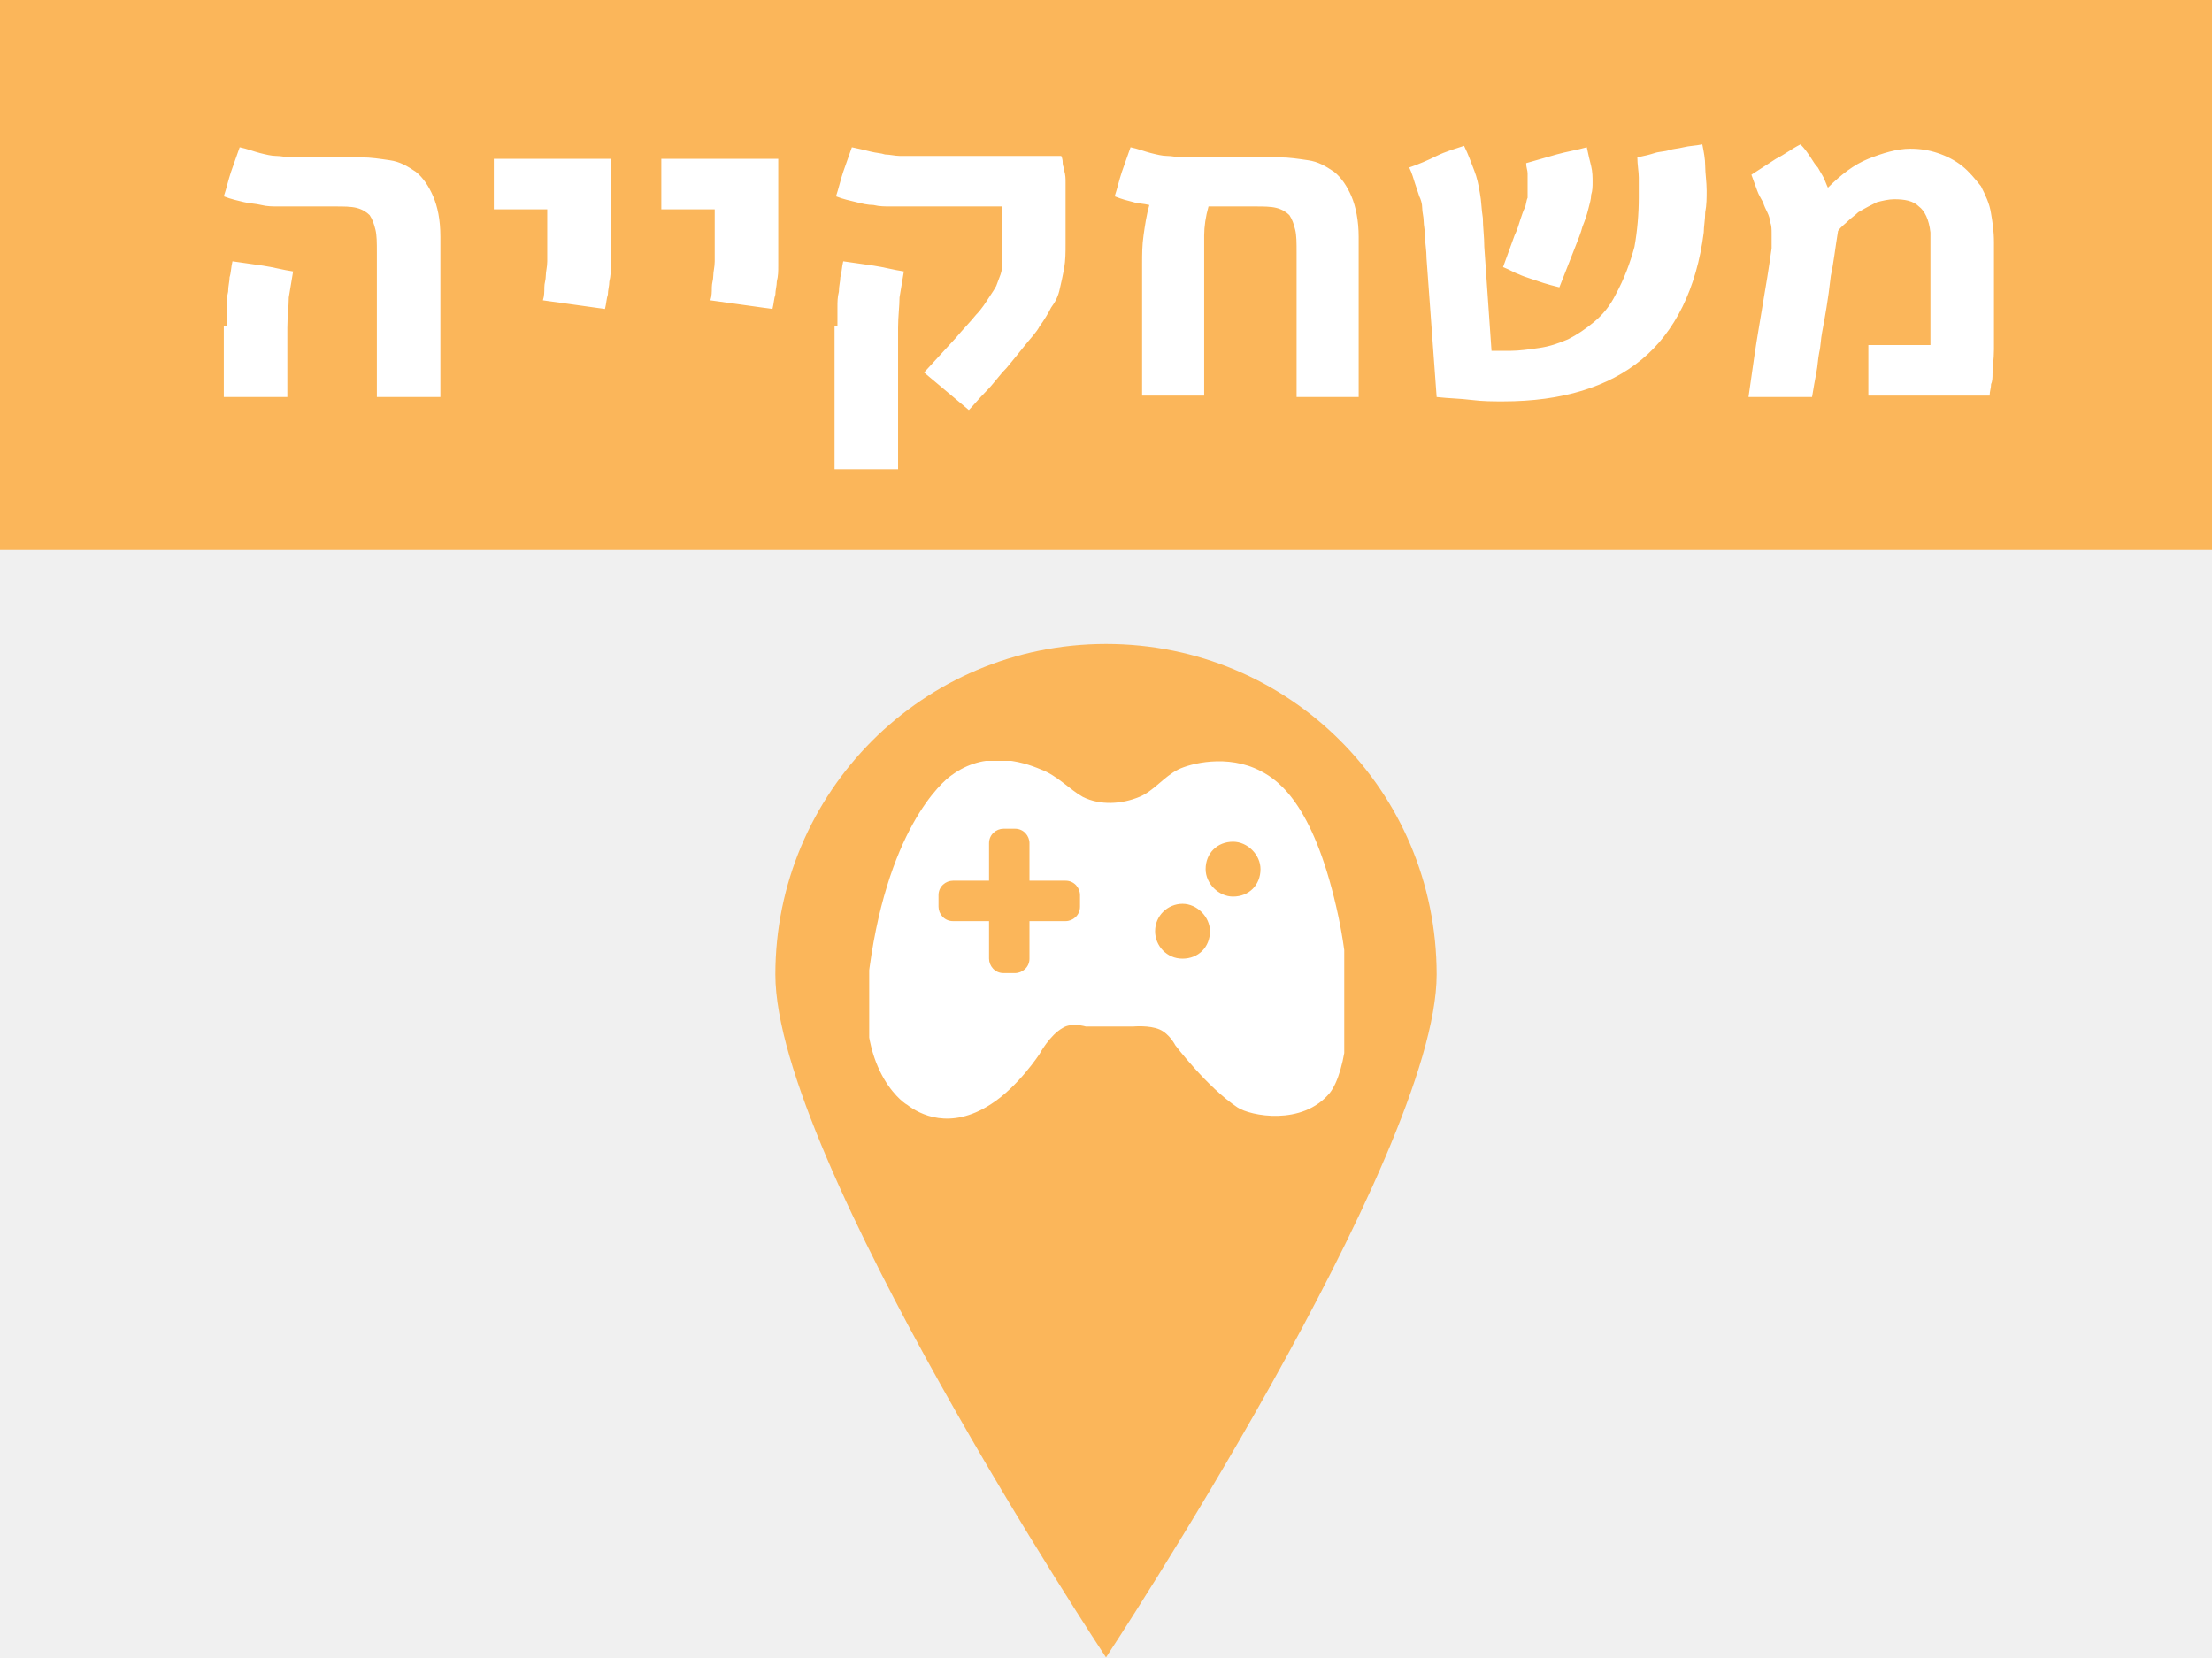
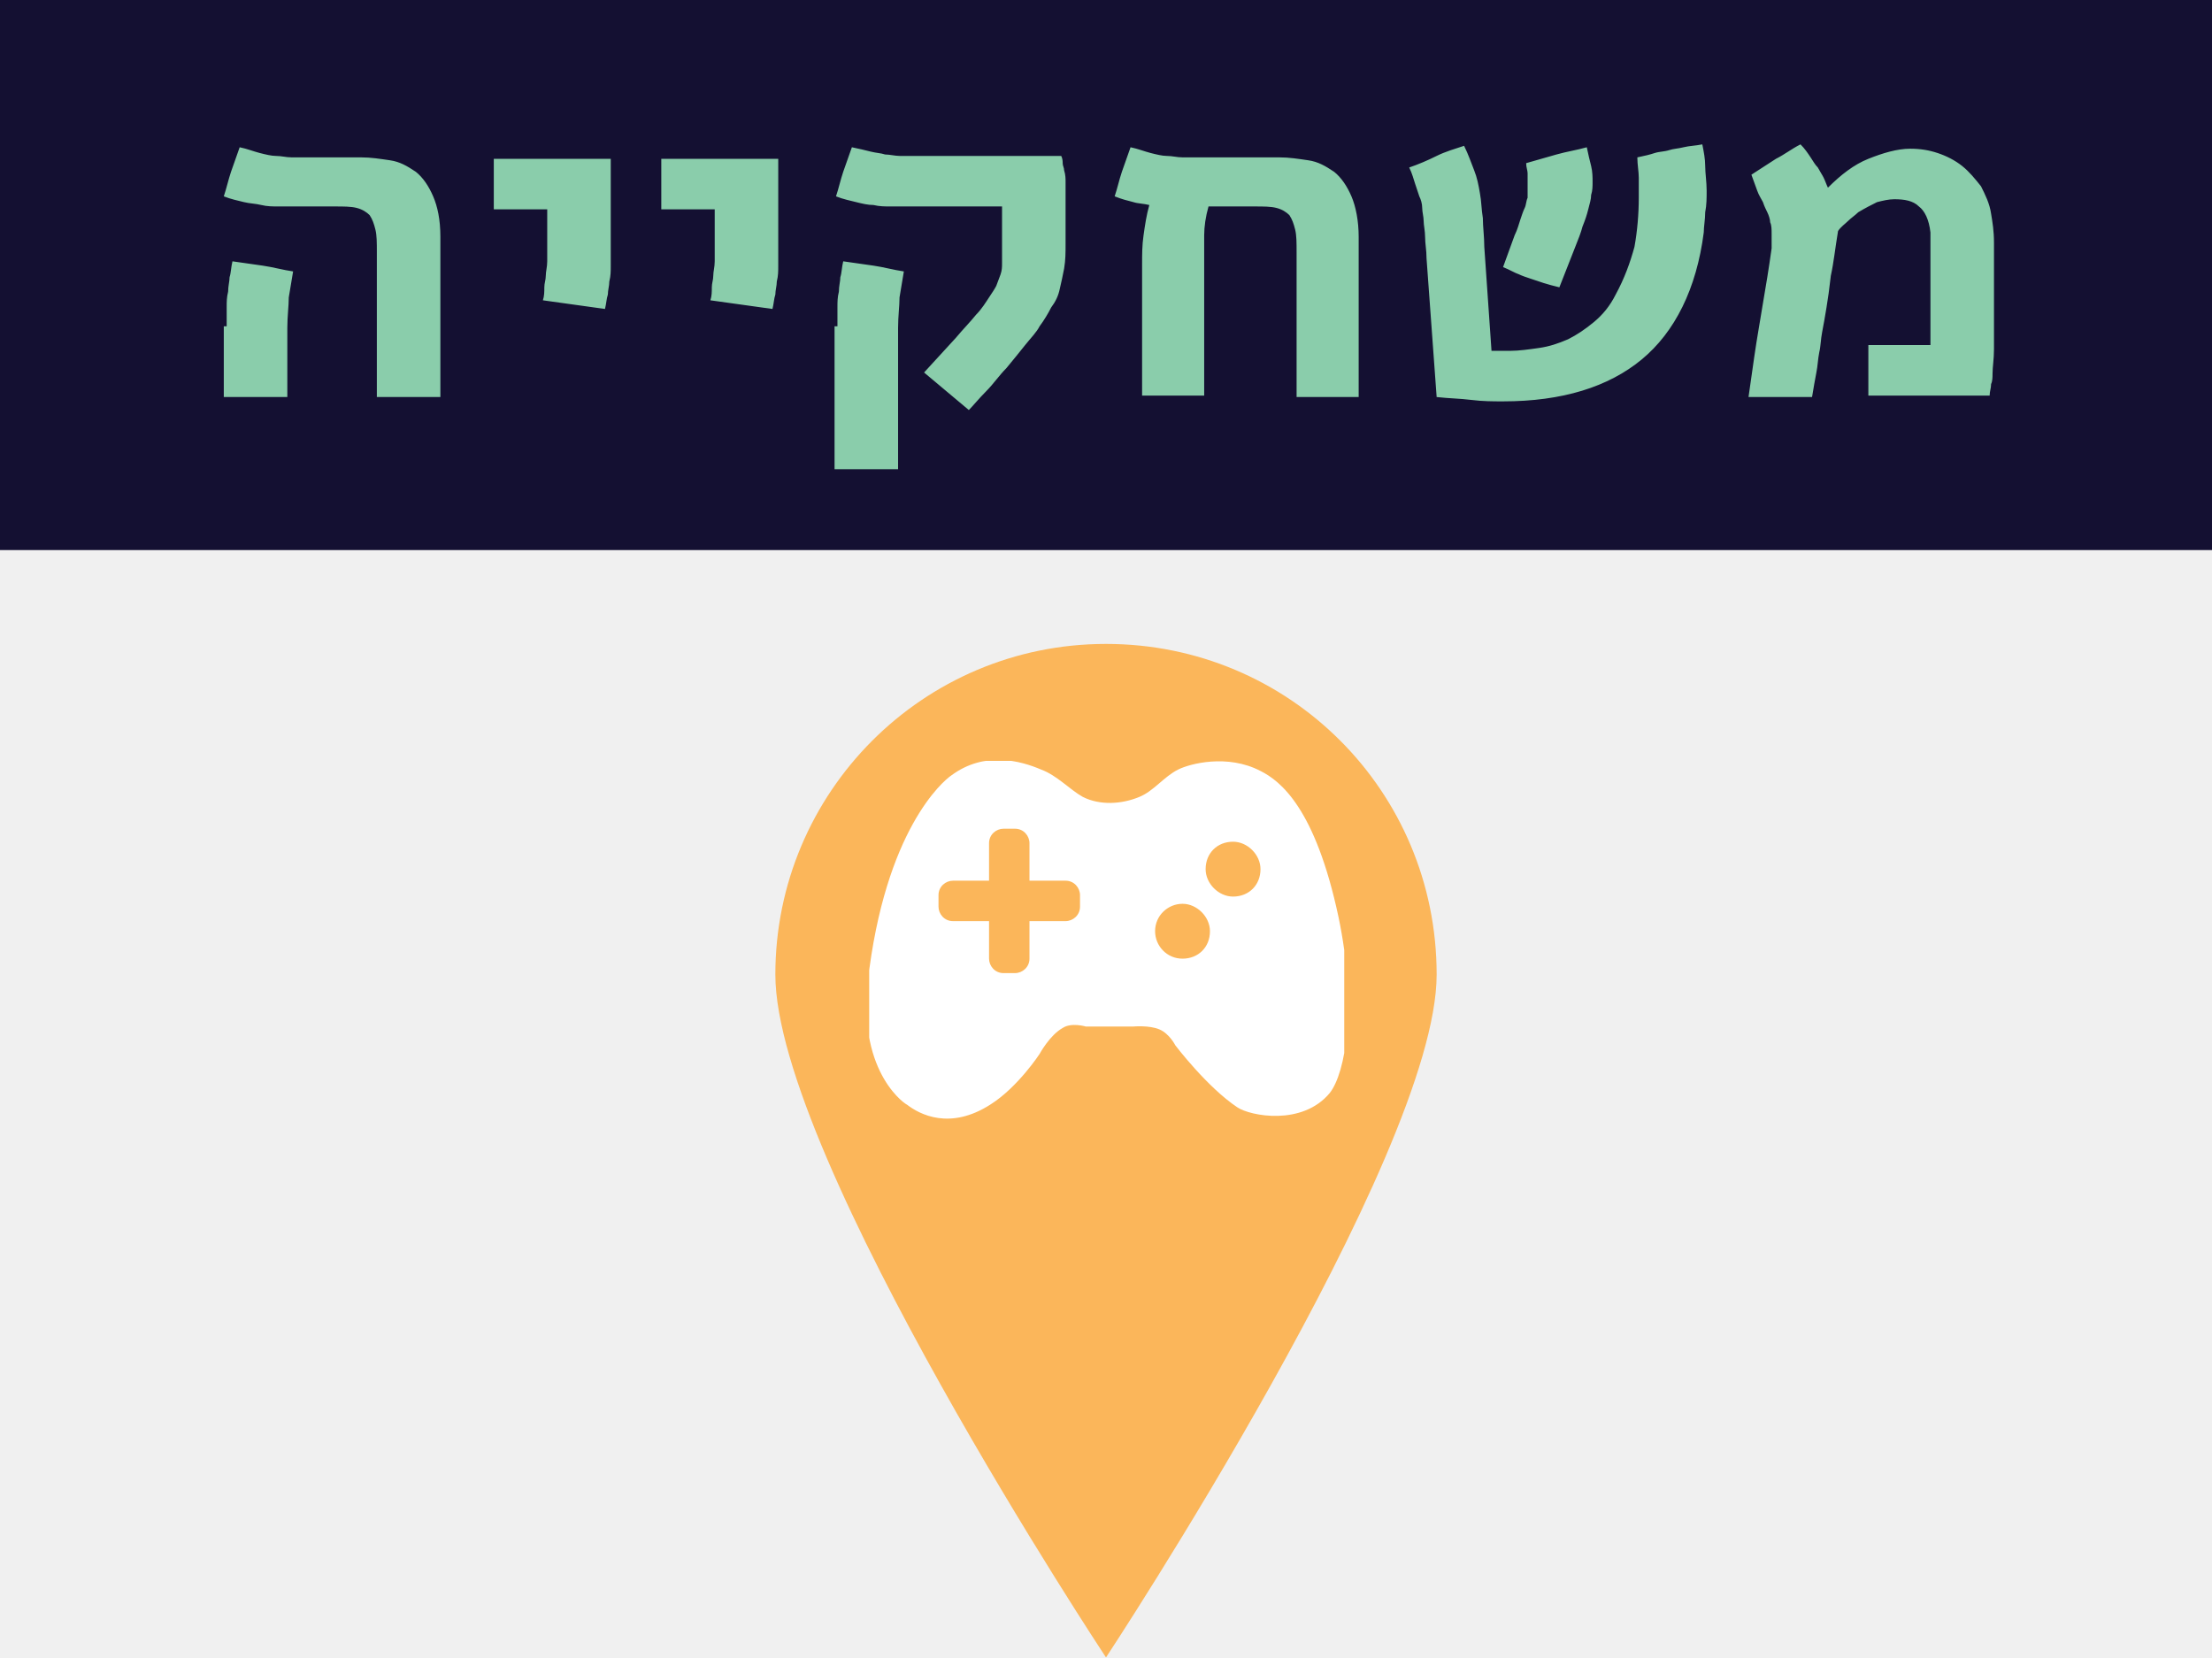
- <svg xmlns="http://www.w3.org/2000/svg" xmlns:xlink="http://www.w3.org/1999/xlink" height="114.8" width="153.2" xml:space="preserve" viewBox="0 0 153.2 114.8" y="0px" x="0px" id="Layer_1" version="1.1">
+ <svg xmlns="http://www.w3.org/2000/svg" xmlns:xlink="http://www.w3.org/1999/xlink" version="1.1" id="Layer_1" x="0px" y="0px" viewBox="0 0 153.2 114.8" xml:space="preserve" width="153.2" height="114.8">
  <defs id="defs437" />
-   <style id="style3" type="text/css">
+   <style type="text/css" id="style3">
	.st0{fill:#B5B0C1;}
	.st1{fill:#FFFFFF;}
	.st2{fill:none;stroke:#141032;stroke-width:0.25;}
	.st3{fill:#43255C;}
	.st4{clip-path:url(#SVGID_2_);fill:none;stroke:#141032;stroke-width:0.25;}
	.st5{fill:none;stroke:#141032;stroke-width:0.5;}
	.st6{fill:#99AC64;}
	.st7{clip-path:url(#SVGID_4_);fill:none;stroke:#141032;stroke-width:0.25;}
	.st8{clip-path:url(#SVGID_6_);fill:#43255C;}
	.st9{clip-path:url(#SVGID_8_);fill:#FBB65A;}
	.st10{clip-path:url(#SVGID_8_);fill:none;stroke:#141032;stroke-width:0.5;stroke-miterlimit:10;}
	.st11{fill:#F7D685;}
	.st12{clip-path:url(#SVGID_10_);fill:#141032;}
	.st13{fill:#141032;}
	.st14{fill:none;stroke:#231F20;stroke-width:0.25;}
	.st15{clip-path:url(#SVGID_12_);fill:#141032;}
	.st16{clip-path:url(#SVGID_12_);fill:#FFFFFF;}
	.st17{clip-path:url(#SVGID_14_);fill:#141032;}
	.st18{clip-path:url(#SVGID_14_);fill:#FFFFFF;}
	.st19{fill:#D81278;}
	.st20{clip-path:url(#SVGID_16_);fill:#141032;}
	.st21{clip-path:url(#SVGID_18_);fill:#141032;}
	.st22{clip-path:url(#SVGID_18_);fill:#FFFFFF;}
	.st23{clip-path:url(#SVGID_20_);fill:#141032;}
	.st24{clip-path:url(#SVGID_22_);fill:#141032;}
	.st25{clip-path:url(#SVGID_24_);fill:#FFFFFF;}
	.st26{clip-path:url(#SVGID_26_);fill:#FFFFFF;}
	.st27{clip-path:url(#SVGID_28_);fill:#141032;}
	.st28{clip-path:url(#SVGID_30_);fill:#141032;}
	.st29{clip-path:url(#SVGID_32_);fill:#FFFFFF;}
	.st30{clip-path:url(#SVGID_34_);fill:#FFFFFF;}
	.st31{fill:#8ACDAB;}
	.st32{clip-path:url(#SVGID_36_);fill:#141032;}
	.st33{clip-path:url(#SVGID_38_);fill:#FFFFFF;}
</style>
-   <rect transform="matrix(0,-1,1,0,0,0)" style="fill:#fbb65a;fill-opacity:1" id="rect411" height="153.2" width="38.1" class="st13" y="0" x="-38.1" />
-   <path style="fill:#ffffff;fill-opacity:1" id="path413" d="m 20.7,14.3 c -0.5,0 -1,0 -1.4,0 -0.4,0 -0.8,0 -1.2,-0.1 -0.4,-0.1 -0.8,-0.1 -1.2,-0.2 -0.4,-0.1 -0.9,-0.2 -1.4,-0.4 0.2,-0.6 0.3,-1.1 0.5,-1.7 0.2,-0.6 0.4,-1.1 0.6,-1.7 0.5,0.1 1,0.3 1.4,0.4 0.4,0.1 0.8,0.2 1.1,0.2 0.4,0 0.7,0.1 1.1,0.1 0.4,0 0.9,0 1.4,0 l 3.4,0 c 0.7,0 1.3,0.1 2,0.2 0.7,0.1 1.2,0.4 1.8,0.8 0.5,0.4 0.9,1 1.2,1.7 0.3,0.7 0.5,1.6 0.5,2.8 l 0,11.1 -4.4,0 0,-10 c 0,-0.7 0,-1.2 -0.1,-1.6 -0.1,-0.4 -0.2,-0.7 -0.4,-1 -0.2,-0.2 -0.5,-0.4 -0.9,-0.5 -0.4,-0.1 -0.9,-0.1 -1.5,-0.1 l -2.5,0 z m -5,8.3 c 0,-0.5 0,-0.9 0,-1.3 0,-0.4 0,-0.7 0.1,-1.1 0,-0.4 0.1,-0.7 0.1,-1 0.1,-0.3 0.1,-0.7 0.2,-1.1 0.7,0.1 1.4,0.2 2.1,0.3 0.7,0.1 1.4,0.3 2.1,0.4 -0.1,0.6 -0.2,1.2 -0.3,1.8 0,0.6 -0.1,1.3 -0.1,2.1 l 0,4.8 -4.4,0 0,-4.9 z m 26.6,-11.7 0,6.1 c 0,0.6 0,1.1 0,1.4 0,0.4 0,0.7 -0.1,1.1 0,0.3 -0.1,0.6 -0.1,0.9 -0.1,0.3 -0.1,0.6 -0.2,1 l -4.3,-0.6 c 0.1,-0.3 0.1,-0.6 0.1,-0.9 0,-0.3 0.1,-0.5 0.1,-0.8 0,-0.3 0.1,-0.6 0.1,-1 0,-0.4 0,-0.8 0,-1.3 l 0,-2.3 -3.7,0 0,-3.5 8.1,0 z m 11.6,0 0,6.1 c 0,0.6 0,1.1 0,1.4 0,0.4 0,0.7 -0.1,1.1 0,0.3 -0.1,0.6 -0.1,0.9 -0.1,0.3 -0.1,0.6 -0.2,1 l -4.3,-0.6 c 0.1,-0.3 0.1,-0.6 0.1,-0.9 0,-0.3 0.1,-0.5 0.1,-0.8 0,-0.3 0.1,-0.6 0.1,-1 0,-0.4 0,-0.8 0,-1.3 l 0,-2.3 -3.7,0 0,-3.5 8.1,0 z m 9.2,3.4 c -0.5,0 -1,0 -1.4,0 -0.4,0 -0.8,0 -1.2,-0.1 -0.4,0 -0.8,-0.1 -1.2,-0.2 -0.4,-0.1 -0.9,-0.2 -1.4,-0.4 0.2,-0.6 0.3,-1.1 0.5,-1.7 0.2,-0.6 0.4,-1.1 0.6,-1.7 0.5,0.1 0.9,0.2 1.3,0.3 0.4,0.1 0.7,0.1 1,0.2 0.3,0 0.7,0.1 1,0.1 0.3,0 0.7,0 1.2,0 l 0.5,0 9.5,0 c 0.1,0.2 0.1,0.4 0.1,0.5 0,0.2 0.1,0.3 0.1,0.5 0.1,0.3 0.1,0.6 0.1,0.8 0,0.2 0,0.5 0,0.8 l 0,3.5 c 0,0.6 0,1.1 -0.1,1.7 -0.1,0.5 -0.2,1 -0.3,1.4 -0.1,0.5 -0.3,0.9 -0.6,1.3 -0.2,0.4 -0.5,0.9 -0.8,1.3 -0.2,0.4 -0.6,0.8 -1,1.3 -0.4,0.5 -0.8,1 -1.3,1.6 -0.5,0.5 -0.9,1.1 -1.4,1.6 -0.5,0.5 -0.9,1 -1.2,1.3 l -3.1,-2.6 2.2,-2.4 c 0.5,-0.6 1,-1.1 1.4,-1.6 0.4,-0.4 0.7,-0.9 0.9,-1.2 0.2,-0.3 0.4,-0.6 0.5,-0.8 0.1,-0.3 0.2,-0.5 0.3,-0.8 0.1,-0.3 0.1,-0.5 0.1,-0.8 0,-0.3 0,-0.6 0,-1 l 0,-2.9 -6.3,0 z m -5.1,8.3 c 0,-0.5 0,-0.9 0,-1.3 0,-0.4 0,-0.7 0.1,-1.1 0,-0.4 0.1,-0.7 0.1,-1 0.1,-0.3 0.1,-0.7 0.2,-1.1 0.7,0.1 1.4,0.2 2.1,0.3 0.7,0.1 1.4,0.3 2.1,0.4 -0.1,0.6 -0.2,1.2 -0.3,1.8 0,0.6 -0.1,1.3 -0.1,2.1 l 0,9.8 -4.4,0 0,-9.9 z m 30.6,-11.7 c 0.7,0 1.3,0.1 2,0.2 0.7,0.1 1.2,0.4 1.8,0.8 0.5,0.4 0.9,1 1.2,1.7 0.3,0.7 0.5,1.7 0.5,2.8 l 0,11.1 -4.3,0 0,-10 c 0,-0.7 0,-1.2 -0.1,-1.6 -0.1,-0.4 -0.2,-0.7 -0.4,-1 -0.2,-0.2 -0.5,-0.4 -0.9,-0.5 -0.4,-0.1 -0.9,-0.1 -1.5,-0.1 l -3.2,0 c -0.2,0.7 -0.3,1.4 -0.3,2 0,0.6 0,1.2 0,1.9 l 0,9.2 -4.3,0 0,-9.1 c 0,-0.7 0,-1.3 0.1,-2 0.1,-0.7 0.2,-1.4 0.4,-2.1 -0.4,-0.1 -0.8,-0.1 -1.1,-0.2 -0.4,-0.1 -0.8,-0.2 -1.3,-0.4 0.2,-0.6 0.3,-1.1 0.5,-1.7 0.2,-0.6 0.4,-1.1 0.6,-1.7 0.5,0.1 1,0.3 1.4,0.4 0.4,0.1 0.8,0.2 1.1,0.2 0.4,0 0.7,0.1 1.1,0.1 0.4,0 0.9,0 1.4,0 l 5.3,0 z m 14.7,13.4 c 0.2,0 0.4,0 0.6,0 0.2,0 0.5,0 0.7,0 0.6,0 1.3,-0.1 2,-0.2 0.7,-0.1 1.3,-0.3 2,-0.6 0.6,-0.3 1.2,-0.7 1.8,-1.2 0.6,-0.5 1.1,-1.1 1.5,-1.9 0.6,-1.1 1,-2.2 1.3,-3.3 0.2,-1.1 0.3,-2.3 0.3,-3.4 0,-0.5 0,-0.9 0,-1.4 0,-0.4 -0.1,-0.9 -0.1,-1.4 0.5,-0.1 0.9,-0.2 1.2,-0.3 0.3,-0.1 0.7,-0.1 1,-0.2 0.3,-0.1 0.6,-0.1 1,-0.2 0.4,-0.1 0.8,-0.1 1.3,-0.2 0.1,0.5 0.2,1 0.2,1.5 0,0.5 0.1,1.1 0.1,1.7 0,0.5 0,1 -0.1,1.5 0,0.5 -0.1,1 -0.1,1.4 -0.5,3.9 -2,6.9 -4.3,8.8 -2.3,1.9 -5.5,2.9 -9.6,2.9 -0.7,0 -1.4,0 -2.2,-0.1 -0.8,-0.1 -1.5,-0.1 -2.4,-0.2 l -0.7,-9.6 c 0,-0.6 -0.1,-1 -0.1,-1.5 0,-0.4 -0.1,-0.8 -0.1,-1.1 0,-0.3 -0.1,-0.6 -0.1,-0.9 0,-0.3 -0.1,-0.6 -0.2,-0.8 -0.1,-0.3 -0.2,-0.6 -0.3,-0.9 -0.1,-0.3 -0.2,-0.7 -0.4,-1.1 0.6,-0.2 1.3,-0.5 1.9,-0.8 0.6,-0.3 1.3,-0.5 1.9,-0.7 0.3,0.6 0.5,1.2 0.7,1.7 0.2,0.5 0.3,1 0.4,1.6 0.1,0.5 0.1,1.1 0.2,1.7 0,0.6 0.1,1.3 0.1,2 l 0.5,7.2 z m 1.6,-8 c 0.2,-0.4 0.3,-0.8 0.4,-1.1 0.1,-0.3 0.2,-0.6 0.3,-0.8 0.1,-0.2 0.1,-0.5 0.2,-0.7 0,-0.2 0,-0.5 0,-0.7 0,-0.1 0,-0.2 0,-0.2 0,0 0,-0.2 0,-0.3 0,-0.2 0,-0.4 0,-0.5 0,-0.2 -0.1,-0.4 -0.1,-0.7 0.7,-0.2 1.4,-0.4 2.1,-0.6 0.7,-0.2 1.4,-0.3 2.1,-0.5 0.1,0.5 0.2,0.9 0.3,1.3 0.1,0.4 0.1,0.8 0.1,1.1 0,0.3 0,0.6 -0.1,0.9 0,0.3 -0.1,0.6 -0.2,1 -0.1,0.4 -0.2,0.7 -0.4,1.2 -0.1,0.4 -0.3,0.9 -0.5,1.4 l -1.1,2.8 c -0.4,-0.1 -0.8,-0.2 -1.1,-0.3 -0.3,-0.1 -0.6,-0.2 -0.9,-0.3 -0.3,-0.1 -0.6,-0.2 -0.8,-0.3 -0.3,-0.1 -0.6,-0.3 -1.1,-0.5 l 0.8,-2.2 z m 16.4,-4.2 c 0.6,-0.4 1.1,-0.7 1.7,-1.1 0.6,-0.3 1.1,-0.7 1.7,-1 0.3,0.3 0.5,0.6 0.7,0.9 0.2,0.3 0.3,0.5 0.5,0.7 0.1,0.2 0.3,0.5 0.4,0.7 0.1,0.2 0.2,0.5 0.3,0.7 0.9,-0.9 1.8,-1.6 2.8,-2 1,-0.4 2,-0.7 2.9,-0.7 0.7,0 1.3,0.1 1.9,0.3 0.6,0.2 1.2,0.5 1.7,0.9 0.5,0.4 0.9,0.9 1.3,1.4 0.3,0.6 0.6,1.2 0.7,1.9 0.1,0.6 0.2,1.2 0.2,2 0,0.7 0,1.5 0,2.4 0,0.4 0,0.8 0,1.3 0,0.4 0,1 0,1.6 0,0.7 0,1.4 0,2.1 0,0.7 -0.1,1.2 -0.1,1.7 0,0.2 0,0.5 -0.1,0.7 0,0.3 -0.1,0.5 -0.1,0.8 l -8.4,0 0,-3.5 4.3,0 c 0,-0.1 0,-0.2 0,-0.3 0,-0.2 0,-0.4 0,-0.7 0,-0.3 0,-0.7 0,-1.3 0,-0.6 0,-1.1 0,-1.9 0,-0.2 0,-0.5 0,-0.8 0,-0.3 0,-0.6 0,-1 0,-0.3 0,-0.7 0,-1 0,-0.3 0,-0.6 0,-0.8 -0.1,-0.9 -0.4,-1.5 -0.8,-1.8 -0.4,-0.4 -1,-0.5 -1.7,-0.5 -0.4,0 -0.8,0.1 -1.2,0.2 -0.4,0.2 -0.8,0.4 -1.3,0.7 -0.2,0.2 -0.5,0.4 -0.7,0.6 -0.2,0.2 -0.5,0.4 -0.7,0.7 -0.2,1.2 -0.3,2.2 -0.5,3.1 -0.1,0.9 -0.2,1.6 -0.3,2.2 -0.1,0.6 -0.2,1.2 -0.3,1.7 -0.1,0.5 -0.1,1 -0.2,1.4 -0.1,0.5 -0.1,0.9 -0.2,1.4 -0.1,0.5 -0.2,1.1 -0.3,1.7 l -4.4,0 0.4,-2.8 c 0.1,-0.7 0.2,-1.3 0.3,-1.9 0.1,-0.6 0.2,-1.2 0.3,-1.8 0.1,-0.6 0.2,-1.2 0.3,-1.8 0.1,-0.6 0.2,-1.3 0.3,-2 0,-0.2 0,-0.4 0,-0.5 0,-0.2 0,-0.3 0,-0.5 0,-0.3 0,-0.6 -0.1,-0.8 0,-0.2 -0.1,-0.5 -0.2,-0.7 -0.1,-0.2 -0.2,-0.4 -0.3,-0.7 -0.1,-0.2 -0.3,-0.5 -0.4,-0.8 l -0.4,-1.1 z" class="st31" />
-   <g transform="matrix(0,-1,1,0,-883.7,870.9)" id="g415">
+   <rect x="-38.1" y="0" class="st13" width="38.1" height="153.2" id="rect411" style="fill:#141032;fill-opacity:1" transform="matrix(0,-1,1,0,0,0)" />
+   <path class="st31" d="m 20.7,14.3 c -0.5,0 -1,0 -1.4,0 -0.4,0 -0.8,0 -1.2,-0.1 -0.4,-0.1 -0.8,-0.1 -1.2,-0.2 -0.4,-0.1 -0.9,-0.2 -1.4,-0.4 0.2,-0.6 0.3,-1.1 0.5,-1.7 0.2,-0.6 0.4,-1.1 0.6,-1.7 0.5,0.1 1,0.3 1.4,0.4 0.4,0.1 0.8,0.2 1.1,0.2 0.4,0 0.7,0.1 1.1,0.1 0.4,0 0.9,0 1.4,0 l 3.4,0 c 0.7,0 1.3,0.1 2,0.2 0.7,0.1 1.2,0.4 1.8,0.8 0.5,0.4 0.9,1 1.2,1.7 0.3,0.7 0.5,1.6 0.5,2.8 l 0,11.1 -4.4,0 0,-10 c 0,-0.7 0,-1.2 -0.1,-1.6 -0.1,-0.4 -0.2,-0.7 -0.4,-1 -0.2,-0.2 -0.5,-0.4 -0.9,-0.5 -0.4,-0.1 -0.9,-0.1 -1.5,-0.1 l -2.5,0 z m -5,8.3 c 0,-0.5 0,-0.9 0,-1.3 0,-0.4 0,-0.7 0.1,-1.1 0,-0.4 0.1,-0.7 0.1,-1 0.1,-0.3 0.1,-0.7 0.2,-1.1 0.7,0.1 1.4,0.2 2.1,0.3 0.7,0.1 1.4,0.3 2.1,0.4 -0.1,0.6 -0.2,1.2 -0.3,1.8 0,0.6 -0.1,1.3 -0.1,2.1 l 0,4.8 -4.4,0 0,-4.9 z m 26.6,-11.7 0,6.1 c 0,0.6 0,1.1 0,1.4 0,0.4 0,0.7 -0.1,1.1 0,0.3 -0.1,0.6 -0.1,0.9 -0.1,0.3 -0.1,0.6 -0.2,1 l -4.3,-0.6 c 0.1,-0.3 0.1,-0.6 0.1,-0.9 0,-0.3 0.1,-0.5 0.1,-0.8 0,-0.3 0.1,-0.6 0.1,-1 0,-0.4 0,-0.8 0,-1.3 l 0,-2.3 -3.7,0 0,-3.5 8.1,0 z m 11.6,0 0,6.1 c 0,0.6 0,1.1 0,1.4 0,0.4 0,0.7 -0.1,1.1 0,0.3 -0.1,0.6 -0.1,0.9 -0.1,0.3 -0.1,0.6 -0.2,1 l -4.3,-0.6 c 0.1,-0.3 0.1,-0.6 0.1,-0.9 0,-0.3 0.1,-0.5 0.1,-0.8 0,-0.3 0.1,-0.6 0.1,-1 0,-0.4 0,-0.8 0,-1.3 l 0,-2.3 -3.7,0 0,-3.5 8.1,0 z m 9.2,3.4 c -0.5,0 -1,0 -1.4,0 -0.4,0 -0.8,0 -1.2,-0.1 -0.4,0 -0.8,-0.1 -1.2,-0.2 -0.4,-0.1 -0.9,-0.2 -1.4,-0.4 0.2,-0.6 0.3,-1.1 0.5,-1.7 0.2,-0.6 0.4,-1.1 0.6,-1.7 0.5,0.1 0.9,0.2 1.3,0.3 0.4,0.1 0.7,0.1 1,0.2 0.3,0 0.7,0.1 1,0.1 0.3,0 0.7,0 1.2,0 l 0.5,0 9.5,0 c 0.1,0.2 0.1,0.4 0.1,0.5 0,0.2 0.1,0.3 0.1,0.5 0.1,0.3 0.1,0.6 0.1,0.8 0,0.2 0,0.5 0,0.8 l 0,3.5 c 0,0.6 0,1.1 -0.1,1.7 -0.1,0.5 -0.2,1 -0.3,1.4 -0.1,0.5 -0.3,0.9 -0.6,1.3 -0.2,0.4 -0.5,0.9 -0.8,1.3 -0.2,0.4 -0.6,0.8 -1,1.3 -0.4,0.5 -0.8,1 -1.3,1.6 -0.5,0.5 -0.9,1.1 -1.4,1.6 -0.5,0.5 -0.9,1 -1.2,1.3 l -3.1,-2.6 2.2,-2.4 c 0.5,-0.6 1,-1.1 1.4,-1.6 0.4,-0.4 0.7,-0.9 0.9,-1.2 0.2,-0.3 0.4,-0.6 0.5,-0.8 0.1,-0.3 0.2,-0.5 0.3,-0.8 0.1,-0.3 0.1,-0.5 0.1,-0.8 0,-0.3 0,-0.6 0,-1 l 0,-2.9 -6.3,0 z m -5.1,8.3 c 0,-0.5 0,-0.9 0,-1.3 0,-0.4 0,-0.7 0.1,-1.1 0,-0.4 0.1,-0.7 0.1,-1 0.1,-0.3 0.1,-0.7 0.2,-1.1 0.7,0.1 1.4,0.2 2.1,0.3 0.7,0.1 1.4,0.3 2.1,0.4 -0.1,0.6 -0.2,1.2 -0.3,1.8 0,0.6 -0.1,1.3 -0.1,2.1 l 0,9.8 -4.4,0 0,-9.9 z m 30.6,-11.7 c 0.7,0 1.3,0.1 2,0.2 0.7,0.1 1.2,0.4 1.8,0.8 0.5,0.4 0.9,1 1.2,1.7 0.3,0.7 0.5,1.7 0.5,2.8 l 0,11.1 -4.3,0 0,-10 c 0,-0.7 0,-1.2 -0.1,-1.6 -0.1,-0.4 -0.2,-0.7 -0.4,-1 -0.2,-0.2 -0.5,-0.4 -0.9,-0.5 -0.4,-0.1 -0.9,-0.1 -1.5,-0.1 l -3.2,0 c -0.2,0.7 -0.3,1.4 -0.3,2 0,0.6 0,1.2 0,1.9 l 0,9.2 -4.3,0 0,-9.1 c 0,-0.7 0,-1.3 0.1,-2 0.1,-0.7 0.2,-1.4 0.4,-2.1 -0.4,-0.1 -0.8,-0.1 -1.1,-0.2 -0.4,-0.1 -0.8,-0.2 -1.3,-0.4 0.2,-0.6 0.3,-1.1 0.5,-1.7 0.2,-0.6 0.4,-1.1 0.6,-1.7 0.5,0.1 1,0.3 1.4,0.4 0.4,0.1 0.8,0.2 1.1,0.2 0.4,0 0.7,0.1 1.1,0.1 0.4,0 0.9,0 1.4,0 l 5.3,0 z m 14.7,13.4 c 0.2,0 0.4,0 0.6,0 0.2,0 0.5,0 0.7,0 0.6,0 1.3,-0.1 2,-0.2 0.7,-0.1 1.3,-0.3 2,-0.6 0.6,-0.3 1.2,-0.7 1.8,-1.2 0.6,-0.5 1.1,-1.1 1.5,-1.9 0.6,-1.1 1,-2.2 1.3,-3.3 0.2,-1.1 0.3,-2.3 0.3,-3.4 0,-0.5 0,-0.9 0,-1.4 0,-0.4 -0.1,-0.9 -0.1,-1.4 0.5,-0.1 0.9,-0.2 1.2,-0.3 0.3,-0.1 0.7,-0.1 1,-0.2 0.3,-0.1 0.6,-0.1 1,-0.2 0.4,-0.1 0.8,-0.1 1.3,-0.2 0.1,0.5 0.2,1 0.2,1.5 0,0.5 0.1,1.1 0.1,1.7 0,0.5 0,1 -0.1,1.5 0,0.5 -0.1,1 -0.1,1.4 -0.5,3.9 -2,6.9 -4.3,8.8 -2.3,1.9 -5.5,2.9 -9.6,2.9 -0.7,0 -1.4,0 -2.2,-0.1 -0.8,-0.1 -1.5,-0.1 -2.4,-0.2 l -0.7,-9.6 c 0,-0.6 -0.1,-1 -0.1,-1.5 0,-0.4 -0.1,-0.8 -0.1,-1.1 0,-0.3 -0.1,-0.6 -0.1,-0.9 0,-0.3 -0.1,-0.6 -0.2,-0.8 -0.1,-0.3 -0.2,-0.6 -0.3,-0.9 -0.1,-0.3 -0.2,-0.7 -0.4,-1.1 0.6,-0.2 1.3,-0.5 1.9,-0.8 0.6,-0.3 1.3,-0.5 1.9,-0.7 0.3,0.6 0.5,1.2 0.7,1.7 0.2,0.5 0.3,1 0.4,1.6 0.1,0.5 0.1,1.1 0.2,1.7 0,0.6 0.1,1.3 0.1,2 l 0.5,7.2 z m 1.6,-8 c 0.2,-0.4 0.3,-0.8 0.4,-1.1 0.1,-0.3 0.2,-0.6 0.3,-0.8 0.1,-0.2 0.1,-0.5 0.2,-0.7 0,-0.2 0,-0.5 0,-0.7 0,-0.1 0,-0.2 0,-0.2 0,0 0,-0.2 0,-0.3 0,-0.2 0,-0.4 0,-0.5 0,-0.2 -0.1,-0.4 -0.1,-0.7 0.7,-0.2 1.4,-0.4 2.1,-0.6 0.7,-0.2 1.4,-0.3 2.1,-0.5 0.1,0.5 0.2,0.9 0.3,1.3 0.1,0.4 0.1,0.8 0.1,1.1 0,0.3 0,0.6 -0.1,0.9 0,0.3 -0.1,0.6 -0.2,1 -0.1,0.4 -0.2,0.7 -0.4,1.2 -0.1,0.4 -0.3,0.9 -0.5,1.4 l -1.1,2.8 c -0.4,-0.1 -0.8,-0.2 -1.1,-0.3 -0.3,-0.1 -0.6,-0.2 -0.9,-0.3 -0.3,-0.1 -0.6,-0.2 -0.8,-0.3 -0.3,-0.1 -0.6,-0.3 -1.1,-0.5 l 0.8,-2.2 z m 16.4,-4.2 c 0.6,-0.4 1.1,-0.7 1.7,-1.1 0.6,-0.3 1.1,-0.7 1.7,-1 0.3,0.3 0.5,0.6 0.7,0.9 0.2,0.3 0.3,0.5 0.5,0.7 0.1,0.2 0.3,0.5 0.4,0.7 0.1,0.2 0.2,0.5 0.3,0.7 0.9,-0.9 1.8,-1.6 2.8,-2 1,-0.4 2,-0.7 2.9,-0.7 0.7,0 1.3,0.1 1.9,0.3 0.6,0.2 1.2,0.5 1.7,0.9 0.5,0.4 0.9,0.9 1.3,1.4 0.3,0.6 0.6,1.2 0.7,1.9 0.1,0.6 0.2,1.2 0.2,2 0,0.7 0,1.5 0,2.4 0,0.4 0,0.8 0,1.3 0,0.4 0,1 0,1.6 0,0.7 0,1.4 0,2.1 0,0.7 -0.1,1.2 -0.1,1.7 0,0.2 0,0.5 -0.1,0.7 0,0.3 -0.1,0.5 -0.1,0.8 l -8.4,0 0,-3.5 4.3,0 c 0,-0.1 0,-0.2 0,-0.3 0,-0.2 0,-0.4 0,-0.7 0,-0.3 0,-0.7 0,-1.3 0,-0.6 0,-1.1 0,-1.9 0,-0.2 0,-0.5 0,-0.8 0,-0.3 0,-0.6 0,-1 0,-0.3 0,-0.7 0,-1 0,-0.3 0,-0.6 0,-0.8 -0.1,-0.9 -0.4,-1.5 -0.8,-1.8 -0.4,-0.4 -1,-0.5 -1.7,-0.5 -0.4,0 -0.8,0.1 -1.2,0.2 -0.4,0.2 -0.8,0.4 -1.3,0.7 -0.2,0.2 -0.5,0.4 -0.7,0.6 -0.2,0.2 -0.5,0.4 -0.7,0.7 -0.2,1.2 -0.3,2.2 -0.5,3.1 -0.1,0.9 -0.2,1.6 -0.3,2.2 -0.1,0.6 -0.2,1.2 -0.3,1.7 -0.1,0.5 -0.1,1 -0.2,1.4 -0.1,0.5 -0.1,0.9 -0.2,1.4 -0.1,0.5 -0.2,1.1 -0.3,1.7 l -4.4,0 0.4,-2.8 c 0.1,-0.7 0.2,-1.3 0.3,-1.9 0.1,-0.6 0.2,-1.2 0.3,-1.8 0.1,-0.6 0.2,-1.2 0.3,-1.8 0.1,-0.6 0.2,-1.3 0.3,-2 0,-0.2 0,-0.4 0,-0.5 0,-0.2 0,-0.3 0,-0.5 0,-0.3 0,-0.6 -0.1,-0.8 0,-0.2 -0.1,-0.5 -0.2,-0.7 -0.1,-0.2 -0.2,-0.4 -0.3,-0.7 -0.1,-0.2 -0.3,-0.5 -0.4,-0.8 l -0.4,-1.1 z" id="path413" style="fill:#8acdab;fill-opacity:1" />
+   <g id="g415" transform="matrix(0,-1,1,0,-883.7,870.9)">
    <defs id="defs417">
-       <rect height="1619.8" width="953.1" y="119" x="65.7" id="SVGID_35_" />
+       <rect id="SVGID_35_" x="65.7" y="119" width="953.1" height="1619.8" />
    </defs>
    <clipPath id="SVGID_36_">
-       <use height="100%" width="100%" y="0" x="0" id="use421" style="overflow:visible" xlink:href="#SVGID_35_" />
+       <use xlink:href="#SVGID_35_" style="overflow:visible" id="use421" x="0" y="0" width="100%" height="100%" />
    </clipPath>
-     <path style="fill:#fbb65a;fill-opacity:1" clip-path="url(#SVGID_36_)" id="path423" d="m 803.4,983.2 c -12.6,0 -47.3,-22.9 -47.3,-22.9 0,0 34.6,-22.9 47.3,-22.9 12.6,0 22.9,10.2 22.9,22.9 0,12.7 -10.2,22.9 -22.9,22.9" class="st32" />
+     <path class="st32" d="m 803.4,983.2 c -12.6,0 -47.3,-22.9 -47.3,-22.9 0,0 34.6,-22.9 47.3,-22.9 12.6,0 22.9,10.2 22.9,22.9 0,12.7 -10.2,22.9 -22.9,22.9" id="path423" clip-path="url(#SVGID_36_)" style="fill:#fbb65a;fill-opacity:1" />
  </g>
-   <g transform="matrix(0,-1,1,0,-883.7,870.9)" id="g425">
+   <g id="g425" transform="matrix(0,-1,1,0,-883.7,870.9)">
    <defs id="defs427">
-       <rect height="32.9" width="24.8" y="943.9" x="793.4" id="SVGID_37_" />
+       <rect id="SVGID_37_" x="793.4" y="943.9" width="24.8" height="32.9" />
    </defs>
    <clipPath id="SVGID_38_">
-       <use height="100%" width="100%" y="0" x="0" id="use431" style="overflow:visible" xlink:href="#SVGID_37_" />
+       <use xlink:href="#SVGID_37_" style="overflow:visible" id="use431" x="0" y="0" width="100%" height="100%" />
    </clipPath>
-     <path style="fill:#ffffff" clip-path="url(#SVGID_38_)" id="path433" d="m 808.8,969.1 c 0,-1 0.9,-1.9 1.9,-1.9 1.1,0 1.9,0.8 1.9,1.9 0,1 -0.9,1.9 -1.9,1.9 -1.1,0 -1.9,-0.8 -1.9,-1.9 m -4.3,-3.5 c 0,-1.1 0.9,-1.9 1.9,-1.9 1.1,0 1.9,0.9 1.9,1.9 0,1 -0.9,1.9 -1.9,1.9 -1.1,0 -1.9,-0.8 -1.9,-1.9 m 3.6,-7.1 c -0.6,0 -1,-0.5 -1,-1 l 0,-2.5 -2.6,0 c -0.6,0 -1,-0.5 -1,-1 l 0,-0.8 c 0,-0.6 0.5,-1 1,-1 l 2.6,0 0,-2.5 c 0,-0.6 0.5,-1 1,-1 l 0.8,0 c 0.6,0 1,0.5 1,1 l 0,2.5 2.6,0 c 0.6,0 1,0.5 1,1 l 0,0.8 c 0,0.6 -0.5,1 -1,1 l -2.6,0 0,2.5 c 0,0.6 -0.5,1 -1,1 l -0.8,0 z m -0.7,17.9 c 7.5,-1.6 9.4,-4 10.1,-5.4 1.2,-2.3 0.5,-4.9 0.1,-5.7 -0.5,-1 -1.5,-1.7 -1.9,-2.7 -0.5,-1.2 -0.6,-2.7 0,-3.9 0.5,-0.9 1.5,-1.8 1.9,-2.9 0.6,-1.4 1.3,-3.9 -0.4,-6.2 -0.4,-0.6 -3.8,-4.6 -14.3,-5.8 -6.5,-0.7 -8.6,2.8 -8.5,2.7 -0.7,0.9 -1.8,3 0,5.8 1.2,1.9 3.5,3.4 3.5,3.4 0,0 1.3,0.7 1.8,1.6 0.4,0.6 0.1,1.6 0.1,1.6 l 0,3.3 c 0,0 0.1,1.1 -0.2,1.8 -0.3,0.7 -1.1,1.1 -1.1,1.1 0,0 -2.9,2.2 -4.3,4.3 -0.6,0.9 -1.3,4.5 1,6.4 1.4,1.1 6,1.9 12.2,0.6" class="st33" />
+     <path class="st33" d="m 808.8,969.1 c 0,-1 0.9,-1.9 1.9,-1.9 1.1,0 1.9,0.8 1.9,1.9 0,1 -0.9,1.9 -1.9,1.9 -1.1,0 -1.9,-0.8 -1.9,-1.9 m -4.3,-3.5 c 0,-1.1 0.9,-1.9 1.9,-1.9 1.1,0 1.9,0.9 1.9,1.9 0,1 -0.9,1.9 -1.9,1.9 -1.1,0 -1.9,-0.8 -1.9,-1.9 m 3.6,-7.1 c -0.6,0 -1,-0.5 -1,-1 l 0,-2.5 -2.6,0 c -0.6,0 -1,-0.5 -1,-1 l 0,-0.8 c 0,-0.6 0.5,-1 1,-1 l 2.6,0 0,-2.5 c 0,-0.6 0.5,-1 1,-1 l 0.8,0 c 0.6,0 1,0.5 1,1 l 0,2.5 2.6,0 c 0.6,0 1,0.5 1,1 l 0,0.8 c 0,0.6 -0.5,1 -1,1 l -2.6,0 0,2.5 c 0,0.6 -0.5,1 -1,1 l -0.8,0 z m -0.7,17.9 c 7.5,-1.6 9.4,-4 10.1,-5.4 1.2,-2.3 0.5,-4.9 0.1,-5.7 -0.5,-1 -1.5,-1.7 -1.9,-2.7 -0.5,-1.2 -0.6,-2.7 0,-3.9 0.5,-0.9 1.5,-1.8 1.9,-2.9 0.6,-1.4 1.3,-3.9 -0.4,-6.2 -0.4,-0.6 -3.8,-4.6 -14.3,-5.8 -6.5,-0.7 -8.6,2.8 -8.5,2.7 -0.7,0.9 -1.8,3 0,5.8 1.2,1.9 3.5,3.4 3.5,3.4 0,0 1.3,0.7 1.8,1.6 0.4,0.6 0.1,1.6 0.1,1.6 l 0,3.3 c 0,0 0.1,1.1 -0.2,1.8 -0.3,0.7 -1.1,1.1 -1.1,1.1 0,0 -2.9,2.2 -4.3,4.3 -0.6,0.9 -1.3,4.5 1,6.4 1.4,1.1 6,1.9 12.2,0.6" id="path433" clip-path="url(#SVGID_38_)" style="fill:#ffffff" />
  </g>
</svg>
